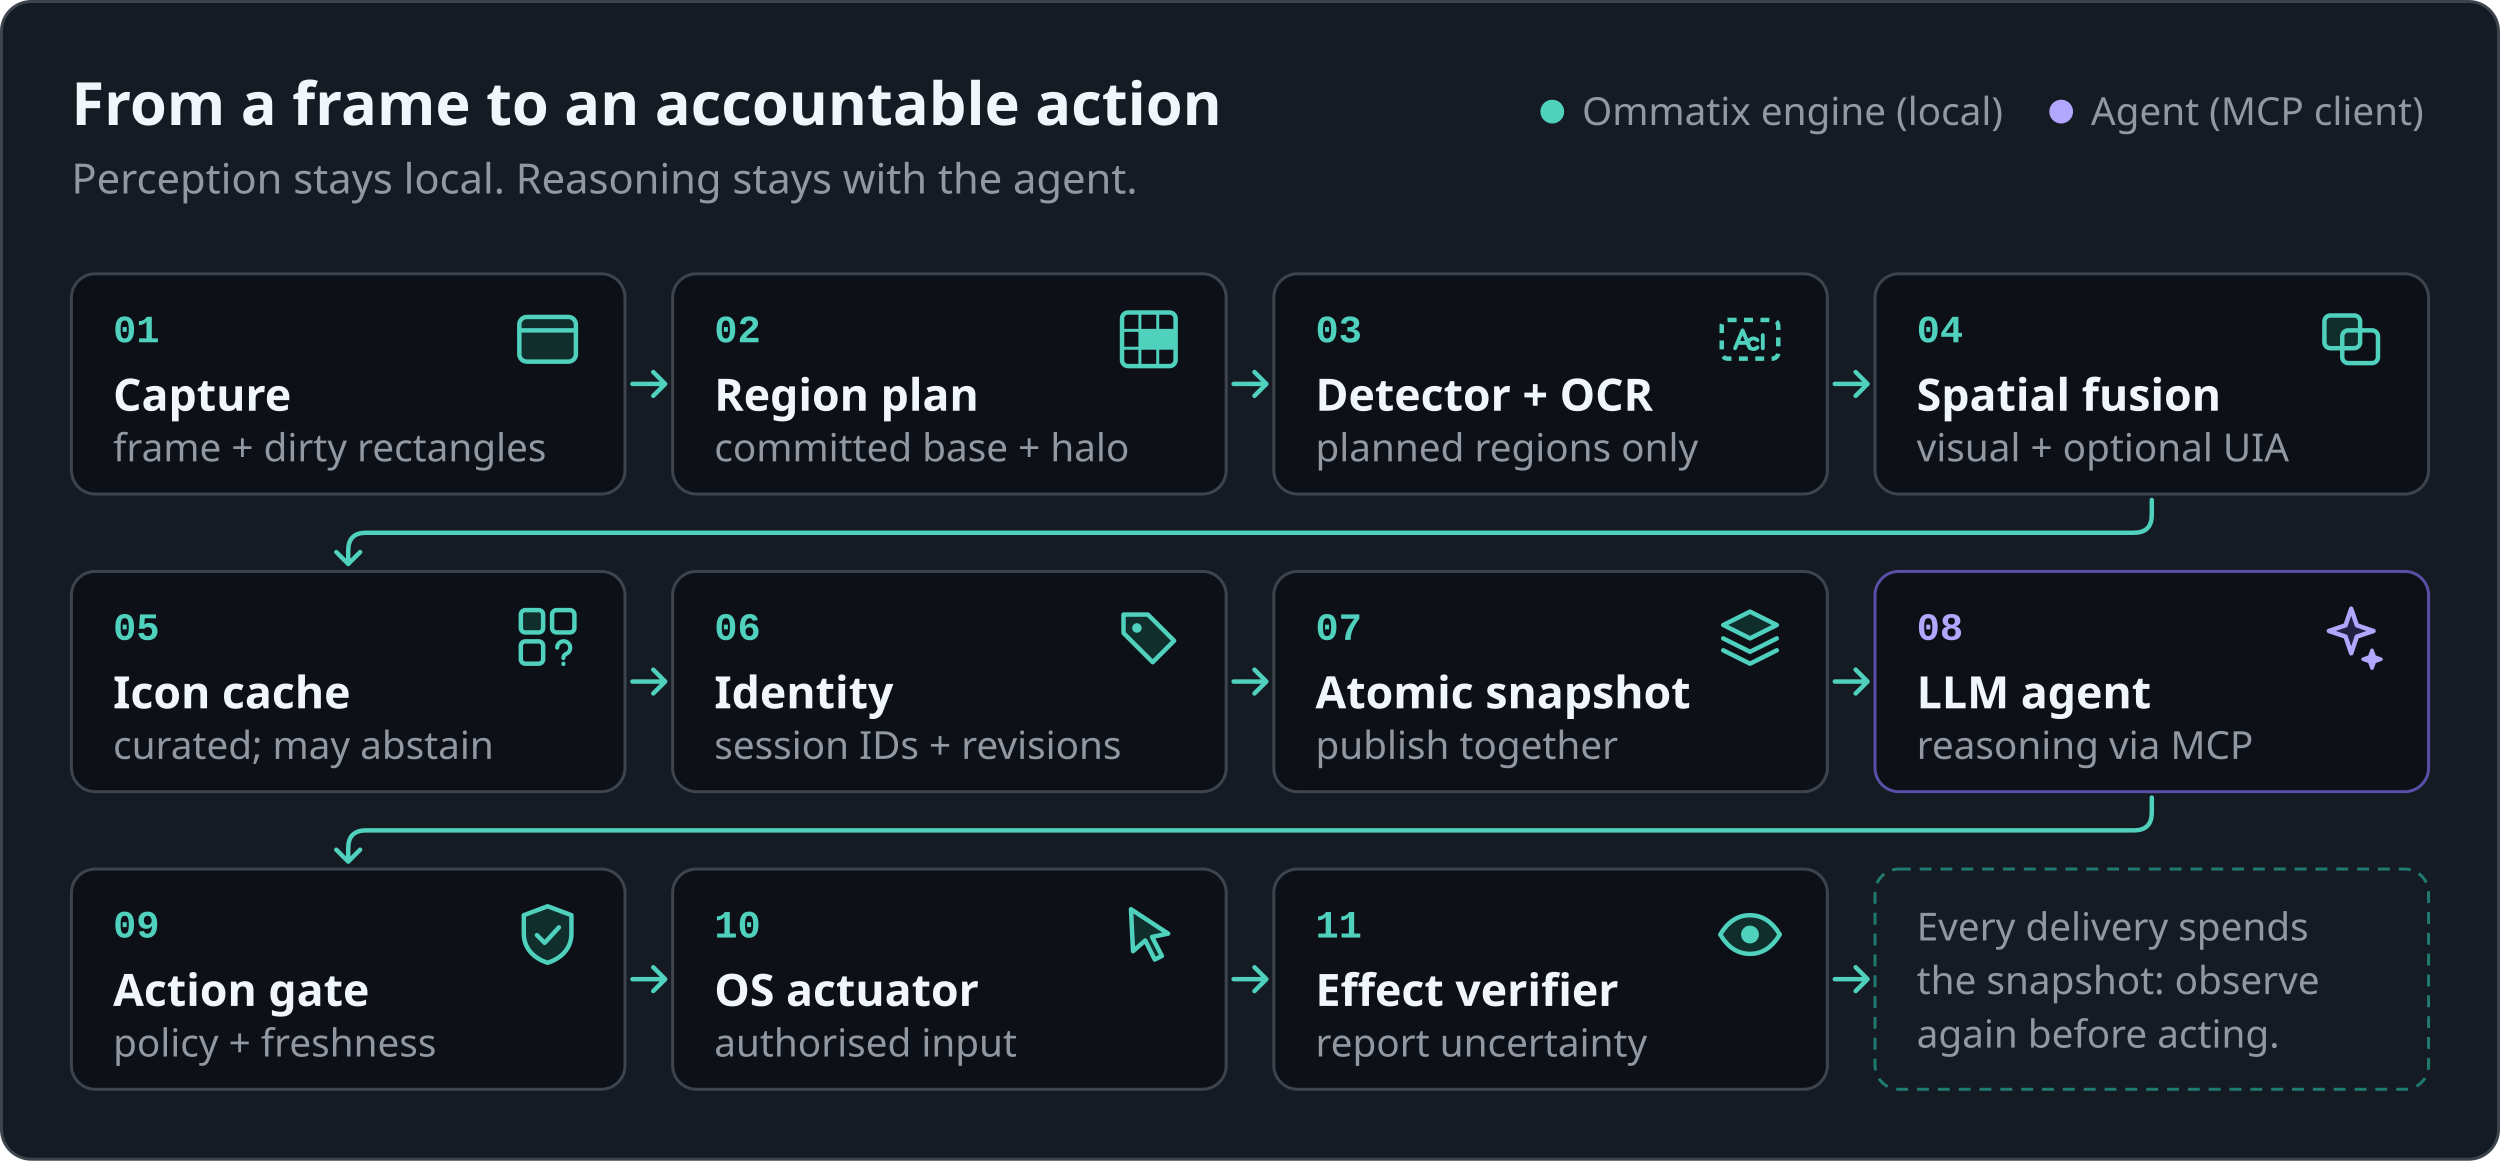
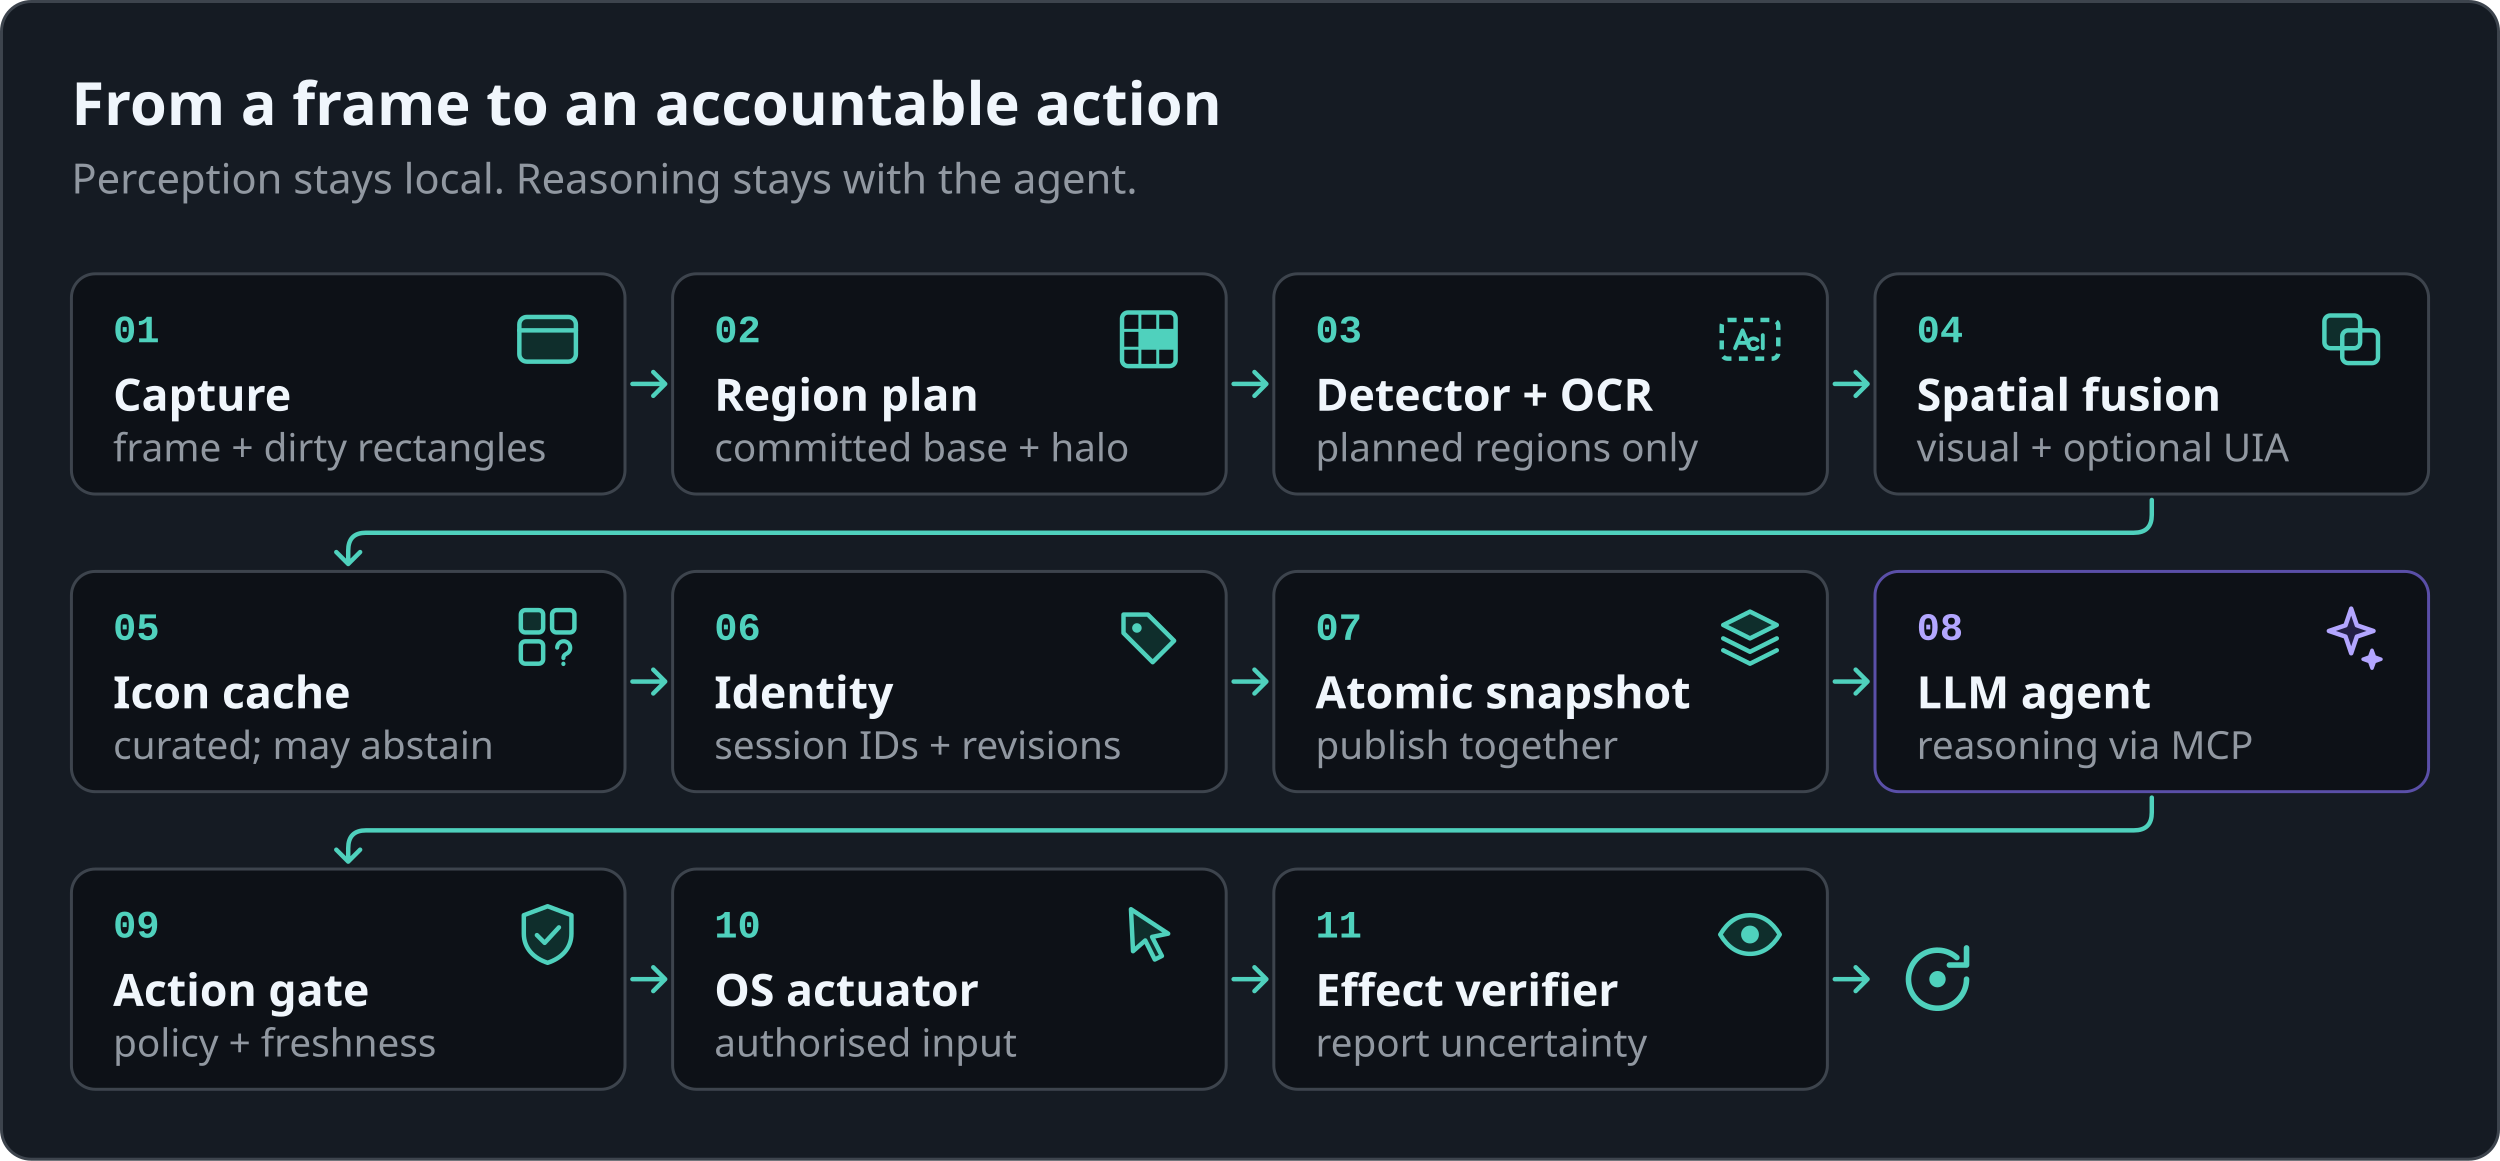
<svg xmlns="http://www.w3.org/2000/svg" viewBox="0 0 840 390" width="840" height="390" role="img" aria-labelledby="title desc">
  <style>text{font-family:-apple-system,BlinkMacSystemFont,"Segoe UI","Noto Sans",Helvetica,Arial,sans-serif}.m{font-family:ui-monospace,SFMono-Regular,"SF Mono",Menlo,Consolas,"Liberation Mono",monospace}</style>
  <rect x="0.5" y="0.5" width="839" height="389" rx="10" fill="#151b23" stroke="#3d444d" />
  <text x="24" y="42" font-size="20" fill="#f0f6fc" font-weight="700">From a frame to an accountable action</text>
  <text x="24" y="65" font-size="14" fill="#9198a1">Perception stays local. Reasoning stays with the agent.</text>
-   <circle cx="692.55" cy="37.5" r="4" fill="#b3a6ff" />
-   <text x="702.55" y="42" font-size="13" fill="#9198a1">Agent (MCP client)</text>
-   <circle cx="521.57" cy="37.5" r="4" fill="#4fd1bd" />
-   <text x="531.57" y="42" font-size="13" fill="#9198a1">Ommatix engine (local)</text>
  <rect x="24" y="92" width="186" height="74" rx="8" fill="#0d1117" stroke="#3d444d" />
  <text x="38" y="115" font-size="13" fill="#4fd1bd" font-weight="700" class="m">01</text>
  <g transform="translate(172 102)">
    <rect x="2.5" y="4.5" width="19" height="15" rx="2.5" fill="#0f2e2c" stroke="#4fd1bd" stroke-width="1.5" />
    <path d="M2.5 9h19" fill="none" stroke="#4fd1bd" stroke-width="1.5" stroke-linecap="round" stroke-linejoin="round" />
  </g>
  <text x="38" y="138" font-size="15" fill="#f0f6fc" font-weight="600">Capture</text>
  <text x="38" y="155" font-size="13" fill="#9198a1">frame + dirty rectangles</text>
  <path d="M212.5 129L223.5 129M219.5 125L223.5 129L219.5 133" fill="none" stroke="#4fd1bd" stroke-width="1.5" stroke-linecap="round" stroke-linejoin="round" />
  <rect x="226" y="92" width="186" height="74" rx="8" fill="#0d1117" stroke="#3d444d" />
  <text x="240" y="115" font-size="13" fill="#4fd1bd" font-weight="700" class="m">02</text>
  <g transform="translate(374 102)">
    <rect x="3" y="3" width="18" height="18" rx="2" fill="none" stroke="#4fd1bd" stroke-width="1.5" />
    <path d="M9 3v18M15 3v18M3 9h18M3 15h18" fill="none" stroke="#4fd1bd" stroke-width="1" stroke-linecap="round" stroke-linejoin="round" />
    <rect x="9" y="9" width="6" height="6" fill="#4fd1bd" />
    <rect x="15" y="9" width="6" height="6" fill="#4fd1bd" />
  </g>
  <text x="240" y="138" font-size="15" fill="#f0f6fc" font-weight="600">Region plan</text>
  <text x="240" y="155" font-size="13" fill="#9198a1">committed base + halo</text>
  <path d="M414.5 129L425.5 129M421.5 125L425.5 129L421.5 133" fill="none" stroke="#4fd1bd" stroke-width="1.5" stroke-linecap="round" stroke-linejoin="round" />
  <rect x="428" y="92" width="186" height="74" rx="8" fill="#0d1117" stroke="#3d444d" />
  <text x="442" y="115" font-size="13" fill="#4fd1bd" font-weight="700" class="m">03</text>
  <g transform="translate(576 102)">
    <rect x="2.5" y="5.5" width="19" height="13" rx="2" fill="none" stroke="#4fd1bd" stroke-width="1.5" stroke-dasharray="3 2.5" />
    <path d="M7 15l2.5-6 2.5 6M8 13.2h3M14.5 12.3a1.8 1.8 0 1 0 0 2.4M16.3 10.6v4.4" fill="none" stroke="#4fd1bd" stroke-width="1.3" stroke-linecap="round" stroke-linejoin="round" />
  </g>
  <text x="442" y="138" font-size="15" fill="#f0f6fc" font-weight="600">Detector + OCR</text>
  <text x="442" y="155" font-size="13" fill="#9198a1">planned regions only</text>
  <path d="M616.5 129L627.5 129M623.5 125L627.5 129L623.5 133" fill="none" stroke="#4fd1bd" stroke-width="1.5" stroke-linecap="round" stroke-linejoin="round" />
  <rect x="630" y="92" width="186" height="74" rx="8" fill="#0d1117" stroke="#3d444d" />
  <text x="644" y="115" font-size="13" fill="#4fd1bd" font-weight="700" class="m">04</text>
  <g transform="translate(778 102)">
    <rect x="3" y="4" width="12" height="11" rx="2" fill="#0f2e2c" stroke="#4fd1bd" stroke-width="1.5" />
    <rect x="9" y="9" width="12" height="11" rx="2" fill="none" stroke="#4fd1bd" stroke-width="1.5" />
  </g>
  <text x="644" y="138" font-size="15" fill="#f0f6fc" font-weight="600">Spatial fusion</text>
  <text x="644" y="155" font-size="13" fill="#9198a1">visual + optional UIA</text>
  <path d="M723 168L723 173Q723 179 717 179L123 179Q117 179 117 185L117 189.5M113 185.5L117 189.5L121 185.5" fill="none" stroke="#4fd1bd" stroke-width="1.5" stroke-linecap="round" stroke-linejoin="round" />
  <rect x="24" y="192" width="186" height="74" rx="8" fill="#0d1117" stroke="#3d444d" />
  <text x="38" y="215" font-size="13" fill="#4fd1bd" font-weight="700" class="m">05</text>
  <g transform="translate(172 202)">
    <rect x="3" y="3" width="7.5" height="7.5" rx="1.5" fill="#0f2e2c" stroke="#4fd1bd" stroke-width="1.5" />
    <rect x="13.5" y="3" width="7.5" height="7.5" rx="1.5" fill="none" stroke="#4fd1bd" stroke-width="1.5" />
    <rect x="3" y="13.5" width="7.5" height="7.5" rx="1.5" fill="none" stroke="#4fd1bd" stroke-width="1.5" />
    <path d="M15.2 15.6a2.2 2.2 0 1 1 3 2.1c-.7.4-.9.8-.9 1.4M17.3 21v.1" fill="none" stroke="#4fd1bd" stroke-width="1.4" stroke-linecap="round" stroke-linejoin="round" />
  </g>
  <text x="38" y="238" font-size="15" fill="#f0f6fc" font-weight="600">Icon cache</text>
  <text x="38" y="255" font-size="13" fill="#9198a1">curated; may abstain</text>
  <path d="M212.5 229L223.5 229M219.5 225L223.5 229L219.5 233" fill="none" stroke="#4fd1bd" stroke-width="1.5" stroke-linecap="round" stroke-linejoin="round" />
  <rect x="226" y="192" width="186" height="74" rx="8" fill="#0d1117" stroke="#3d444d" />
  <text x="240" y="215" font-size="13" fill="#4fd1bd" font-weight="700" class="m">06</text>
  <g transform="translate(374 202)">
    <path d="M3.5 4.5h8.2l8.8 8.8-7.2 7.2-9.8-9.8z" fill="#0f2e2c" stroke="#4fd1bd" stroke-width="1.5" stroke-linecap="round" stroke-linejoin="round" />
    <circle cx="8" cy="9" r="1.6" fill="#4fd1bd" />
  </g>
  <text x="240" y="238" font-size="15" fill="#f0f6fc" font-weight="600">Identity</text>
  <text x="240" y="255" font-size="13" fill="#9198a1">session IDs + revisions</text>
  <path d="M414.5 229L425.5 229M421.5 225L425.5 229L421.5 233" fill="none" stroke="#4fd1bd" stroke-width="1.5" stroke-linecap="round" stroke-linejoin="round" />
  <rect x="428" y="192" width="186" height="74" rx="8" fill="#0d1117" stroke="#3d444d" />
  <text x="442" y="215" font-size="13" fill="#4fd1bd" font-weight="700" class="m">07</text>
  <g transform="translate(576 202)">
    <path d="M12 3.5l9 4.5-9 4.5-9-4.5z" fill="#0f2e2c" stroke="#4fd1bd" stroke-width="1.5" stroke-linecap="round" stroke-linejoin="round" />
    <path d="M3 12.5l9 4.5 9-4.5M3 16.5l9 4.5 9-4.5" fill="none" stroke="#4fd1bd" stroke-width="1.5" stroke-linecap="round" stroke-linejoin="round" />
  </g>
  <text x="442" y="238" font-size="15" fill="#f0f6fc" font-weight="600">Atomic snapshot</text>
  <text x="442" y="255" font-size="13" fill="#9198a1">publish together</text>
  <path d="M616.5 229L627.5 229M623.5 225L627.5 229L623.5 233" fill="none" stroke="#4fd1bd" stroke-width="1.5" stroke-linecap="round" stroke-linejoin="round" />
  <rect x="630" y="192" width="186" height="74" rx="8" fill="#0d1117" stroke="#5a4fa8" />
  <text x="644" y="215" font-size="13" fill="#b3a6ff" font-weight="700" class="m">08</text>
  <g transform="translate(778 202)">
    <path d="M12 2.5l1.9 5.6 5.6 1.9-5.6 1.9-1.9 5.6-1.9-5.6-5.6-1.9 5.6-1.9z" fill="#231f45" stroke="#b3a6ff" stroke-width="1.5" stroke-linecap="round" stroke-linejoin="round" />
    <path d="M19 16.5l.8 2.2 2.2.8-2.2.8-.8 2.2-.8-2.2-2.2-.8 2.2-.8z" fill="#b3a6ff" stroke="#b3a6ff" stroke-width="1.2" stroke-linecap="round" stroke-linejoin="round" />
  </g>
  <text x="644" y="238" font-size="15" fill="#f0f6fc" font-weight="600">LLM agent</text>
  <text x="644" y="255" font-size="13" fill="#9198a1">reasoning via MCP</text>
  <path d="M723 268L723 273Q723 279 717 279L123 279Q117 279 117 285L117 289.5M113 285.5L117 289.5L121 285.5" fill="none" stroke="#4fd1bd" stroke-width="1.5" stroke-linecap="round" stroke-linejoin="round" />
  <rect x="24" y="292" width="186" height="74" rx="8" fill="#0d1117" stroke="#3d444d" />
  <text x="38" y="315" font-size="13" fill="#4fd1bd" font-weight="700" class="m">09</text>
  <g transform="translate(172 302)">
    <path d="M12 2.5l8 3v6.2c0 5-3.4 8.3-8 9.8-4.6-1.5-8-4.8-8-9.8V5.5z" fill="#0f2e2c" stroke="#4fd1bd" stroke-width="1.5" stroke-linecap="round" stroke-linejoin="round" />
    <path d="M8.4 12.2l2.6 2.6 4.8-5.2" fill="none" stroke="#4fd1bd" stroke-width="1.5" stroke-linecap="round" stroke-linejoin="round" />
  </g>
  <text x="38" y="338" font-size="15" fill="#f0f6fc" font-weight="600">Action gate</text>
  <text x="38" y="355" font-size="13" fill="#9198a1">policy + freshness</text>
  <path d="M212.5 329L223.5 329M219.5 325L223.5 329L219.5 333" fill="none" stroke="#4fd1bd" stroke-width="1.5" stroke-linecap="round" stroke-linejoin="round" />
  <rect x="226" y="292" width="186" height="74" rx="8" fill="#0d1117" stroke="#3d444d" />
  <text x="240" y="315" font-size="13" fill="#4fd1bd" font-weight="700" class="m">10</text>
  <g transform="translate(374 302)">
    <path d="M6 3.5l12.5 8.2-5.4 1.1 3.3 6.4-2.4 1.2-3.2-6.4-4.1 3.6z" fill="#0f2e2c" stroke="#4fd1bd" stroke-width="1.5" stroke-linecap="round" stroke-linejoin="round" />
  </g>
  <text x="240" y="338" font-size="15" fill="#f0f6fc" font-weight="600">OS actuator</text>
  <text x="240" y="355" font-size="13" fill="#9198a1">authorised input</text>
  <path d="M414.5 329L425.5 329M421.5 325L425.5 329L421.5 333" fill="none" stroke="#4fd1bd" stroke-width="1.5" stroke-linecap="round" stroke-linejoin="round" />
  <rect x="428" y="292" width="186" height="74" rx="8" fill="#0d1117" stroke="#3d444d" />
  <text x="442" y="315" font-size="13" fill="#4fd1bd" font-weight="700" class="m">11</text>
  <g transform="translate(576 302)">
    <path d="M2 12c2.6-4.4 6-6.5 10-6.5s7.4 2.1 10 6.5c-2.6 4.4-6 6.5-10 6.5S4.6 16.4 2 12z" fill="#0f2e2c" stroke="#4fd1bd" stroke-width="1.5" stroke-linecap="round" stroke-linejoin="round" />
    <circle cx="12" cy="12" r="3" fill="#4fd1bd" />
  </g>
  <text x="442" y="338" font-size="15" fill="#f0f6fc" font-weight="600">Effect verifier</text>
  <text x="442" y="355" font-size="13" fill="#9198a1">report uncertainty</text>
  <path d="M616.5 329L627.5 329M623.5 325L627.5 329L623.5 333" fill="none" stroke="#4fd1bd" stroke-width="1.5" stroke-linecap="round" stroke-linejoin="round" />
-   <rect x="630" y="292" width="186" height="74" rx="8" fill="none" stroke="#1f7a70" stroke-dasharray="4 3" />
-   <text x="644" y="316" font-size="13" fill="#9198a1">Every delivery spends</text>
-   <text x="644" y="334" font-size="13" fill="#9198a1">the snapshot: observe</text>
-   <text x="644" y="352" font-size="13" fill="#9198a1">again before acting.</text>
+   <g transform="translate(636 314) scale(1.25)">
+     <path d="M19.8 12a7.8 7.8 0 1 1-2.6-5.8M19.8 3.6v4.6h-4.6" fill="none" stroke="#4fd1bd" stroke-width="1.5" stroke-linecap="round" stroke-linejoin="round" />
+     <circle cx="12" cy="12" r="2.2" fill="#4fd1bd" />
+   </g>
</svg>
